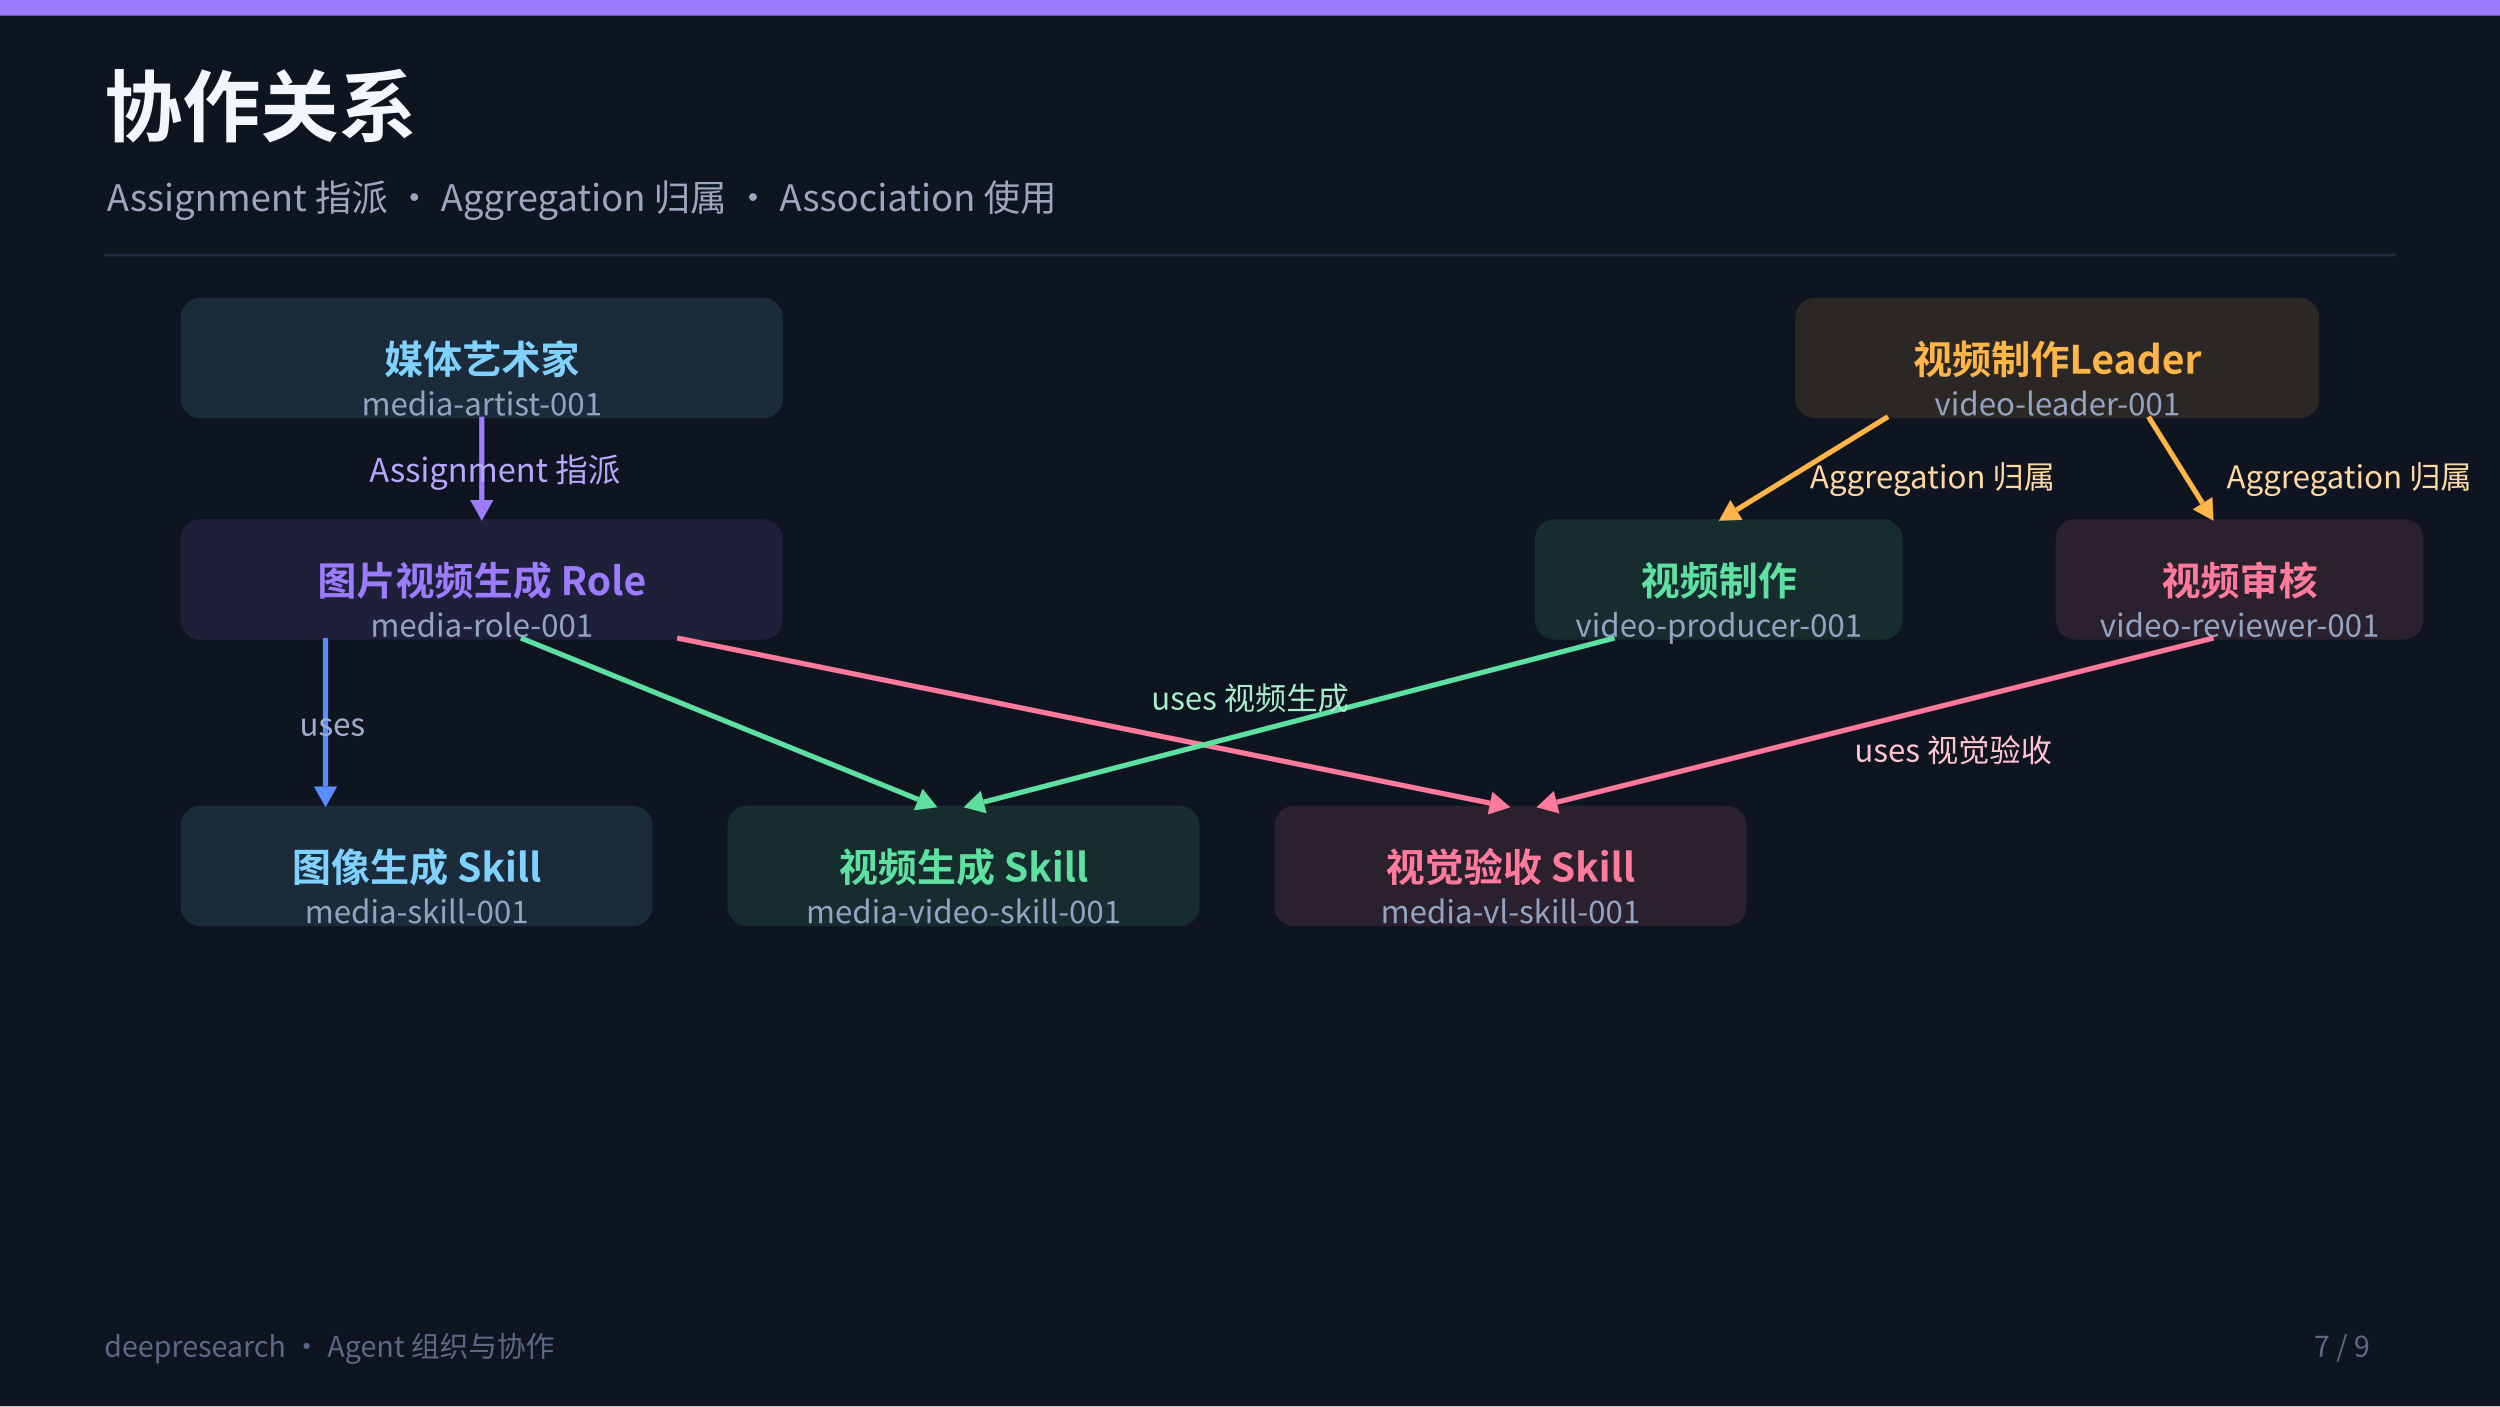
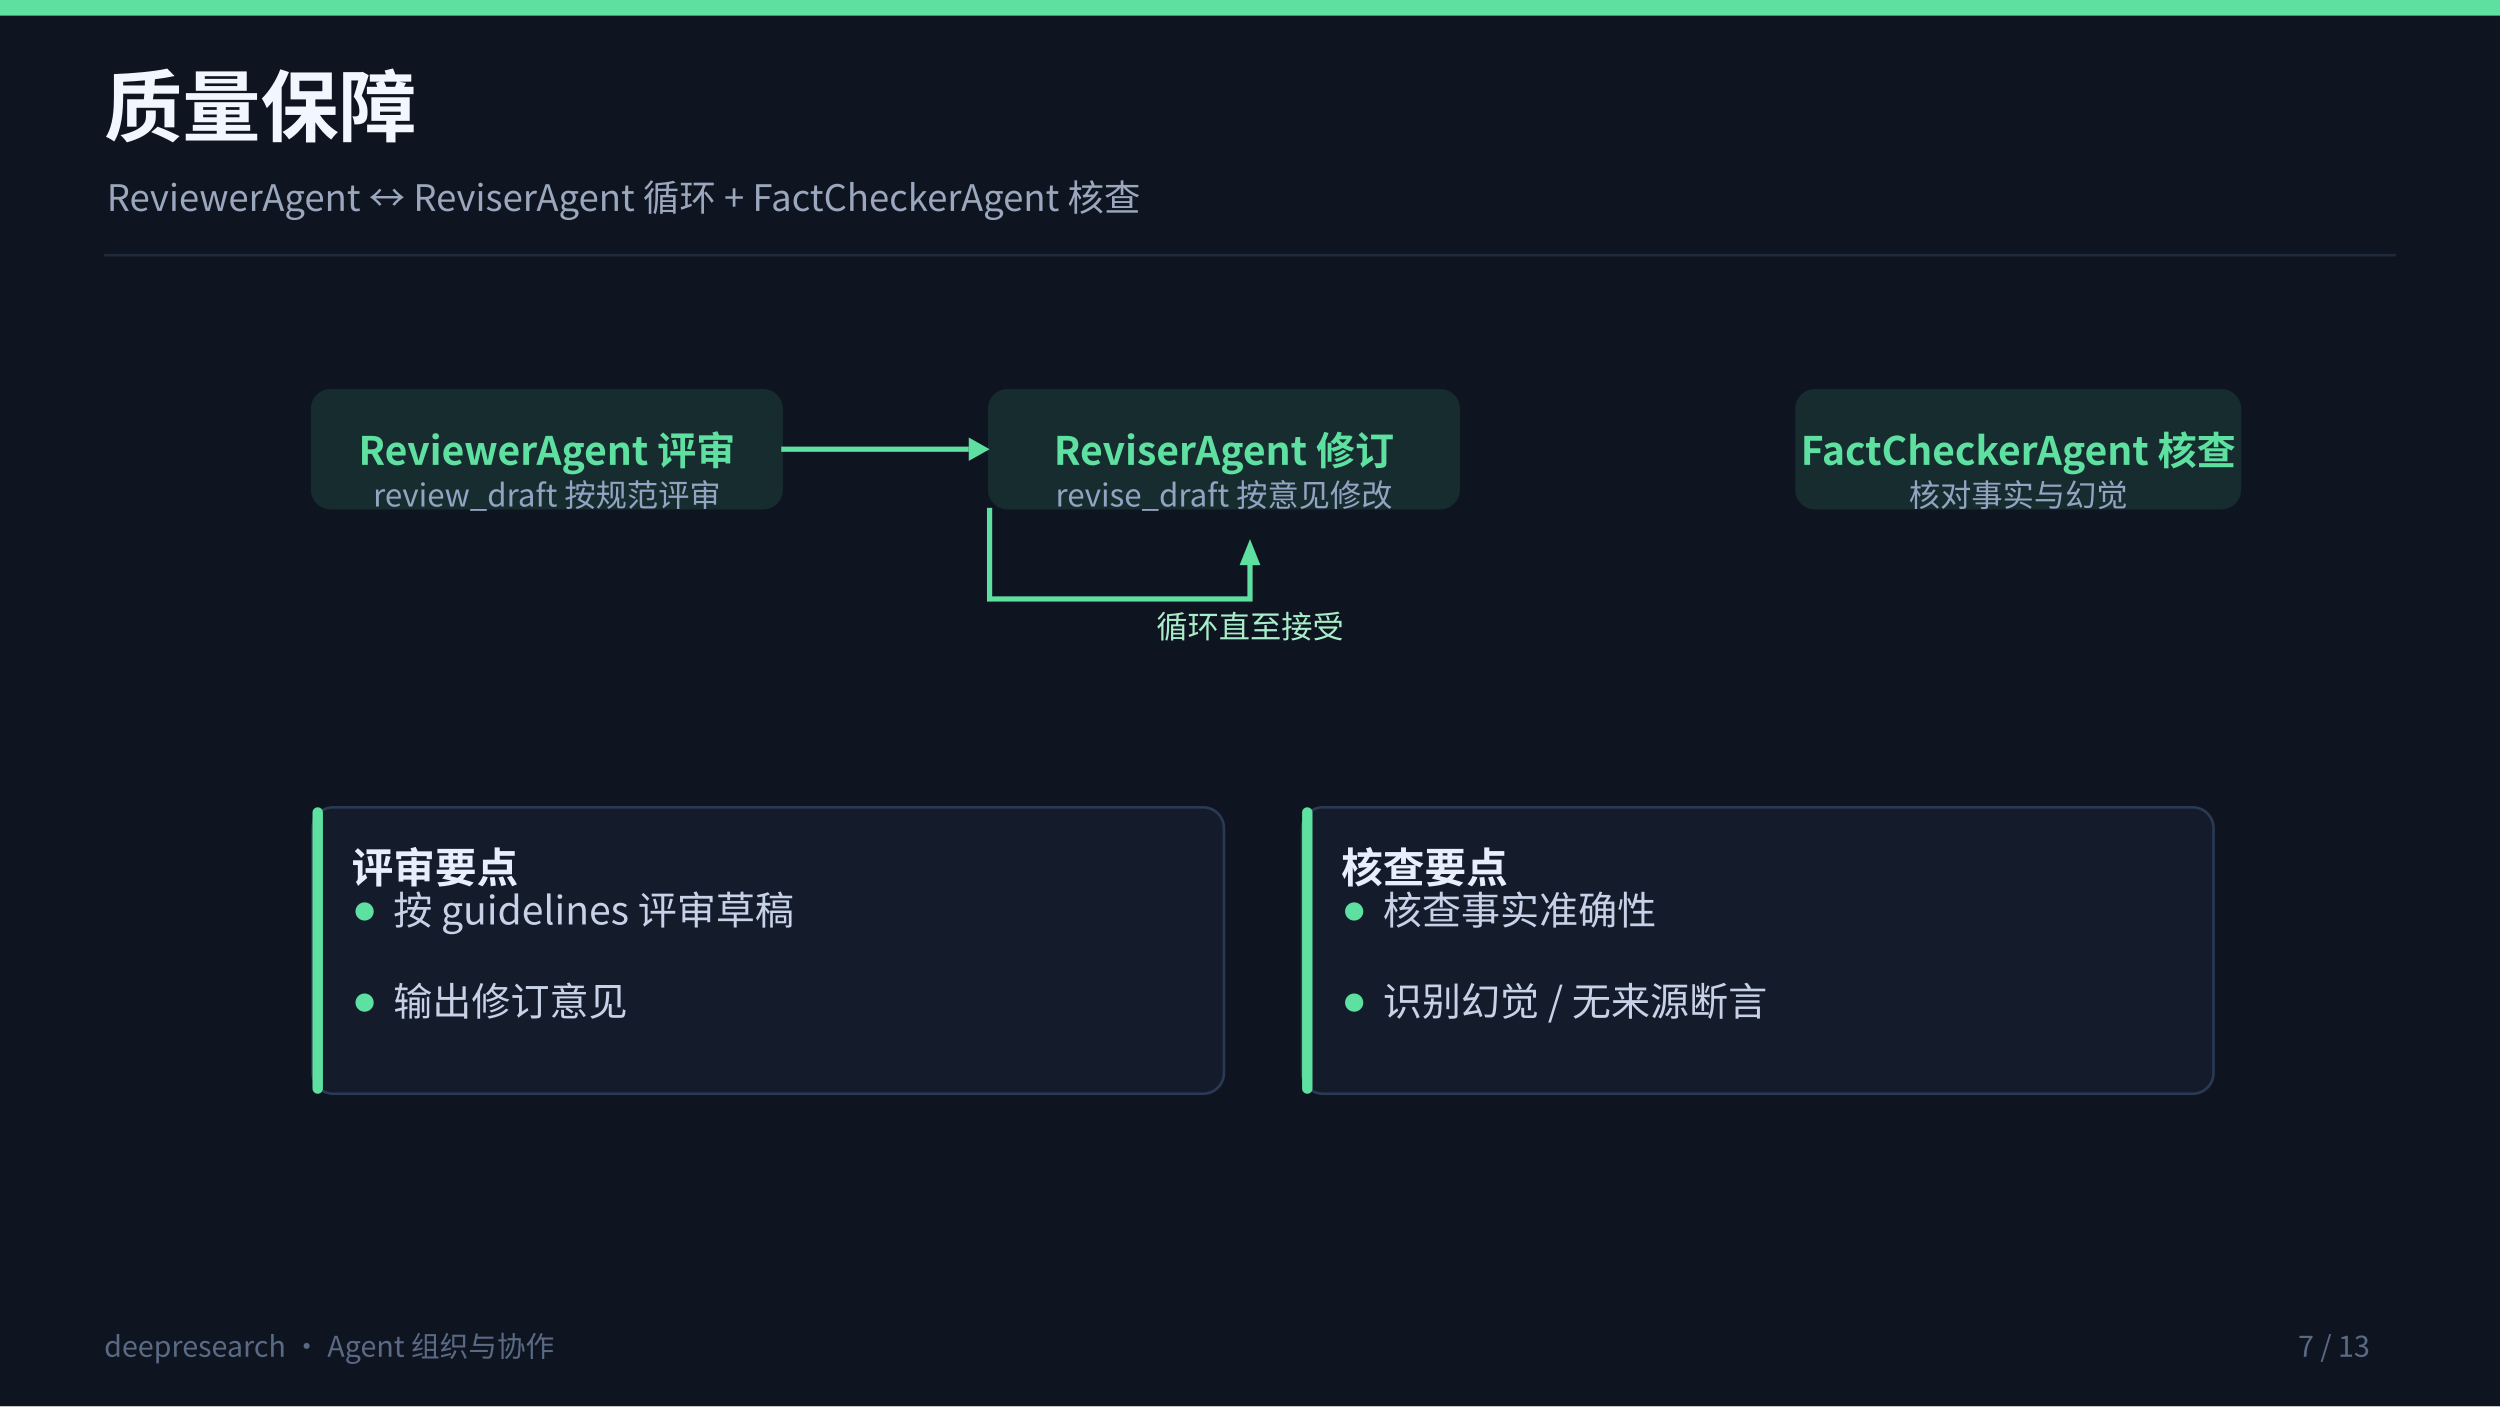
<svg xmlns="http://www.w3.org/2000/svg" width="1920" height="1080" viewBox="0 0 1920 1080">
  <rect x="0" y="0" width="1920" height="1080" fill="#0e1420" />
-   <rect x="0" y="0" width="1920" height="12" fill="#9d7bff" />
-   <text x="80" y="104" font-family="'Microsoft YaHei','PingFang SC','Noto Sans CJK SC',sans-serif" font-size="60" font-weight="bold" fill="#f2f6ff">协作关系</text>
-   <text x="82" y="162" font-family="'Microsoft YaHei','PingFang SC','Noto Sans CJK SC',sans-serif" font-size="28" fill="#9aa7bd">Assignment 指派 · Aggregation 归属 · Association 使用</text>
+   <rect x="0" y="0" width="1920" height="12" fill="#5ee0a0" />
+   <text x="80" y="104" font-family="'Microsoft YaHei','PingFang SC','Noto Sans CJK SC',sans-serif" font-size="60" font-weight="bold" fill="#f2f6ff">质量保障</text>
+   <text x="82" y="162" font-family="'Microsoft YaHei','PingFang SC','Noto Sans CJK SC',sans-serif" font-size="28" fill="#9aa7bd">ReviewerAgent ↔ ReviserAgent 循环 + FactCheckerAgent 核查</text>
  <line x1="80" y1="196" x2="1840" y2="196" stroke="#1f2a3d" stroke-width="2" />
  <text x="80" y="1042" font-family="'Microsoft YaHei','PingFang SC','Noto Sans CJK SC',sans-serif" font-size="22" fill="#5a6a85">deepresearch · Agent 组织与协作</text>
-   <text x="1820" y="1042" font-family="'Microsoft YaHei','PingFang SC','Noto Sans CJK SC',sans-serif" font-size="22" fill="#5a6a85" text-anchor="end">7 / 9</text>
-   <rect x="140" y="230" width="460" height="90" rx="14" fill="#7fd1ff" opacity="0.12" stroke="#7fd1ff" stroke-width="2.5" />
-   <text x="370" y="287" font-family="'Microsoft YaHei','PingFang SC','Noto Sans CJK SC',sans-serif" font-size="30" font-weight="bold" fill="#7fd1ff" text-anchor="middle">媒体艺术家</text>
-   <text x="370" y="319" font-family="'Microsoft YaHei','PingFang SC','Noto Sans CJK SC',sans-serif" font-size="24" fill="#93a4c2" text-anchor="middle">media-artist-001</text>
-   <line x1="370" y1="320" x2="370" y2="384" stroke="#9d7bff" stroke-width="4" />
-   <polygon points="370,400 361,384 379,384" fill="#9d7bff" />
-   <text x="380" y="370" font-family="'Microsoft YaHei','PingFang SC','Noto Sans CJK SC',sans-serif" font-size="25" fill="#b9a6ff" text-anchor="middle">Assignment 指派</text>
-   <rect x="140" y="400" width="460" height="90" rx="14" fill="#9d7bff" opacity="0.12" stroke="#9d7bff" stroke-width="2.5" />
-   <text x="370" y="457" font-family="'Microsoft YaHei','PingFang SC','Noto Sans CJK SC',sans-serif" font-size="30" font-weight="bold" fill="#9d7bff" text-anchor="middle">图片视频生成 Role</text>
-   <text x="370" y="489" font-family="'Microsoft YaHei','PingFang SC','Noto Sans CJK SC',sans-serif" font-size="24" fill="#93a4c2" text-anchor="middle">media-role-001</text>
-   <line x1="250" y1="490" x2="250" y2="604" stroke="#5b8cff" stroke-width="4" />
-   <polygon points="250,620 241,604 259,604" fill="#5b8cff" />
-   <line x1="400" y1="490" x2="705.177" y2="613.978" stroke="#5ee0a0" stroke-width="4" />
-   <polygon points="720,620 701.789,622.316 708.564,605.64" fill="#5ee0a0" />
-   <line x1="520" y1="490" x2="1144.32" y2="616.815" stroke="#ff7a9c" stroke-width="4" />
-   <polygon points="1160,620 1142.529,625.635 1146.112,607.995" fill="#ff7a9c" />
-   <text x="230" y="565" font-family="'Microsoft YaHei','PingFang SC','Noto Sans CJK SC',sans-serif" font-size="24" fill="#9fb0cf">uses</text>
-   <rect x="140" y="620" width="360" height="90" rx="14" fill="#7fd1ff" opacity="0.12" stroke="#7fd1ff" stroke-width="2.5" />
-   <text x="320" y="677" font-family="'Microsoft YaHei','PingFang SC','Noto Sans CJK SC',sans-serif" font-size="30" font-weight="bold" fill="#7fd1ff" text-anchor="middle">图像生成 Skill</text>
-   <text x="320" y="709" font-family="'Microsoft YaHei','PingFang SC','Noto Sans CJK SC',sans-serif" font-size="24" fill="#93a4c2" text-anchor="middle">media-skill-001</text>
-   <rect x="560" y="620" width="360" height="90" rx="14" fill="#5ee0a0" opacity="0.12" stroke="#5ee0a0" stroke-width="2.5" />
-   <text x="740" y="677" font-family="'Microsoft YaHei','PingFang SC','Noto Sans CJK SC',sans-serif" font-size="30" font-weight="bold" fill="#5ee0a0" text-anchor="middle">视频生成 Skill</text>
-   <text x="740" y="709" font-family="'Microsoft YaHei','PingFang SC','Noto Sans CJK SC',sans-serif" font-size="24" fill="#93a4c2" text-anchor="middle">media-video-skill-001</text>
-   <rect x="980" y="620" width="360" height="90" rx="14" fill="#ff7a9c" opacity="0.12" stroke="#ff7a9c" stroke-width="2.5" />
-   <text x="1160" y="677" font-family="'Microsoft YaHei','PingFang SC','Noto Sans CJK SC',sans-serif" font-size="30" font-weight="bold" fill="#ff7a9c" text-anchor="middle">视觉验收 Skill</text>
-   <text x="1160" y="709" font-family="'Microsoft YaHei','PingFang SC','Noto Sans CJK SC',sans-serif" font-size="24" fill="#93a4c2" text-anchor="middle">media-vl-skill-001</text>
-   <rect x="1380" y="230" width="400" height="90" rx="14" fill="#ffb547" opacity="0.12" stroke="#ffb547" stroke-width="2.5" />
-   <text x="1580" y="287" font-family="'Microsoft YaHei','PingFang SC','Noto Sans CJK SC',sans-serif" font-size="30" font-weight="bold" fill="#ffb547" text-anchor="middle">视频制作Leader</text>
-   <text x="1580" y="319" font-family="'Microsoft YaHei','PingFang SC','Noto Sans CJK SC',sans-serif" font-size="24" fill="#93a4c2" text-anchor="middle">video-leader-001</text>
-   <line x1="1450" y1="320" x2="1333.627" y2="391.614" stroke="#ffb547" stroke-width="4" />
-   <polygon points="1320,400 1328.91,383.95 1338.343,399.279" fill="#ffb547" />
-   <line x1="1650" y1="320" x2="1691.52" y2="386.432" stroke="#ffb547" stroke-width="4" />
-   <polygon points="1700,400 1683.888,391.202 1699.152,381.662" fill="#ffb547" />
-   <text x="1390" y="375" font-family="'Microsoft YaHei','PingFang SC','Noto Sans CJK SC',sans-serif" font-size="24" fill="#ffd9a0">Aggregation 归属</text>
-   <text x="1710" y="375" font-family="'Microsoft YaHei','PingFang SC','Noto Sans CJK SC',sans-serif" font-size="24" fill="#ffd9a0">Aggregation 归属</text>
-   <rect x="1180" y="400" width="280" height="90" rx="14" fill="#5ee0a0" opacity="0.12" stroke="#5ee0a0" stroke-width="2.5" />
-   <text x="1320" y="457" font-family="'Microsoft YaHei','PingFang SC','Noto Sans CJK SC',sans-serif" font-size="30" font-weight="bold" fill="#5ee0a0" text-anchor="middle">视频制作</text>
-   <text x="1320" y="489" font-family="'Microsoft YaHei','PingFang SC','Noto Sans CJK SC',sans-serif" font-size="24" fill="#93a4c2" text-anchor="middle">video-producer-001</text>
-   <rect x="1580" y="400" width="280" height="90" rx="14" fill="#ff7a9c" opacity="0.12" stroke="#ff7a9c" stroke-width="2.5" />
-   <text x="1720" y="457" font-family="'Microsoft YaHei','PingFang SC','Noto Sans CJK SC',sans-serif" font-size="30" font-weight="bold" fill="#ff7a9c" text-anchor="middle">视频审核</text>
-   <text x="1720" y="489" font-family="'Microsoft YaHei','PingFang SC','Noto Sans CJK SC',sans-serif" font-size="24" fill="#93a4c2" text-anchor="middle">video-reviewer-001</text>
-   <line x1="1240" y1="490" x2="755.485" y2="615.974" stroke="#5ee0a0" stroke-width="4" />
-   <polygon points="740,620 753.22,607.263 757.75,624.684" fill="#5ee0a0" />
-   <line x1="1700" y1="490" x2="1195.522" y2="616.119" stroke="#ff7a9c" stroke-width="4" />
-   <polygon points="1180,620 1193.339,607.388 1197.705,624.851" fill="#ff7a9c" />
-   <text x="960" y="545" font-family="'Microsoft YaHei','PingFang SC','Noto Sans CJK SC',sans-serif" font-size="24" fill="#a8ecc9" text-anchor="middle">uses 视频生成</text>
-   <text x="1500" y="585" font-family="'Microsoft YaHei','PingFang SC','Noto Sans CJK SC',sans-serif" font-size="24" fill="#ffc3d2" text-anchor="middle">uses 视觉验收</text>
+   <text x="1820" y="1042" font-family="'Microsoft YaHei','PingFang SC','Noto Sans CJK SC',sans-serif" font-size="22" fill="#5a6a85" text-anchor="end">7 / 13</text>
+   <rect x="240" y="300" width="360" height="90" rx="14" fill="#5ee0a0" opacity="0.12" stroke="#5ee0a0" stroke-width="2.5" />
+   <text x="420" y="357" font-family="'Microsoft YaHei','PingFang SC','Noto Sans CJK SC',sans-serif" font-size="30" font-weight="bold" fill="#5ee0a0" text-anchor="middle">ReviewerAgent 评审</text>
+   <text x="420" y="389" font-family="'Microsoft YaHei','PingFang SC','Noto Sans CJK SC',sans-serif" font-size="24" fill="#93a4c2" text-anchor="middle">review_draft 按规范评审</text>
+   <line x1="600" y1="345" x2="744" y2="345" stroke="#5ee0a0" stroke-width="4" />
+   <polygon points="760,345 744,354 744,336" fill="#5ee0a0" />
+   <rect x="760" y="300" width="360" height="90" rx="14" fill="#5ee0a0" opacity="0.12" stroke="#5ee0a0" stroke-width="2.5" />
+   <text x="940" y="357" font-family="'Microsoft YaHei','PingFang SC','Noto Sans CJK SC',sans-serif" font-size="30" font-weight="bold" fill="#5ee0a0" text-anchor="middle">ReviserAgent 修订</text>
+   <text x="940" y="389" font-family="'Microsoft YaHei','PingFang SC','Noto Sans CJK SC',sans-serif" font-size="24" fill="#93a4c2" text-anchor="middle">revise_draft 按意见修改</text>
+   <path d="M760 390 L760 460 L960 460 L960 430" fill="none" stroke="#5ee0a0" stroke-width="4" />
+   <polygon points="960 414 952 434 968 434" fill="#5ee0a0" />
+   <text x="960" y="490" font-family="'Microsoft YaHei','PingFang SC','Noto Sans CJK SC',sans-serif" font-size="24" fill="#a8ecc9" text-anchor="middle">循环直至接受</text>
+   <rect x="1380" y="300" width="340" height="90" rx="14" fill="#5ee0a0" opacity="0.12" stroke="#5ee0a0" stroke-width="2.5" />
+   <text x="1550" y="357" font-family="'Microsoft YaHei','PingFang SC','Noto Sans CJK SC',sans-serif" font-size="30" font-weight="bold" fill="#5ee0a0" text-anchor="middle">FactCheckerAgent 核查</text>
+   <text x="1550" y="389" font-family="'Microsoft YaHei','PingFang SC','Noto Sans CJK SC',sans-serif" font-size="24" fill="#93a4c2" text-anchor="middle">核对事实与幻觉</text>
+   <rect x="240" y="620" width="700" height="220" rx="16" fill="#141c2c" stroke="#2a3a55" stroke-width="2" />
+   <rect x="240" y="620" width="8" height="220" rx="4" fill="#5ee0a0" />
+   <text x="270" y="678" font-family="'Microsoft YaHei','PingFang SC','Noto Sans CJK SC',sans-serif" font-size="32" font-weight="bold" fill="#e8eefb">评审要点</text>
+   <circle cx="280" cy="700" r="7" fill="#5ee0a0" />
+   <text x="302" y="710" font-family="'Microsoft YaHei','PingFang SC','Noto Sans CJK SC',sans-serif" font-size="30" fill="#c7d2e8">按 guidelines 评审草稿</text>
+   <circle cx="280" cy="770" r="7" fill="#5ee0a0" />
+   <text x="302" y="780" font-family="'Microsoft YaHei','PingFang SC','Noto Sans CJK SC',sans-serif" font-size="30" fill="#c7d2e8">输出修订意见</text>
+   <rect x="1000" y="620" width="700" height="220" rx="16" fill="#141c2c" stroke="#2a3a55" stroke-width="2" />
+   <rect x="1000" y="620" width="8" height="220" rx="4" fill="#5ee0a0" />
+   <text x="1030" y="678" font-family="'Microsoft YaHei','PingFang SC','Noto Sans CJK SC',sans-serif" font-size="32" font-weight="bold" fill="#e8eefb">核查要点</text>
+   <circle cx="1040" cy="700" r="7" fill="#5ee0a0" />
+   <text x="1062" y="710" font-family="'Microsoft YaHei','PingFang SC','Noto Sans CJK SC',sans-serif" font-size="30" fill="#c7d2e8">核查事实准确性</text>
+   <circle cx="1040" cy="770" r="7" fill="#5ee0a0" />
+   <text x="1062" y="780" font-family="'Microsoft YaHei','PingFang SC','Noto Sans CJK SC',sans-serif" font-size="30" fill="#c7d2e8">识别幻觉 / 无来源断言</text>
</svg>
